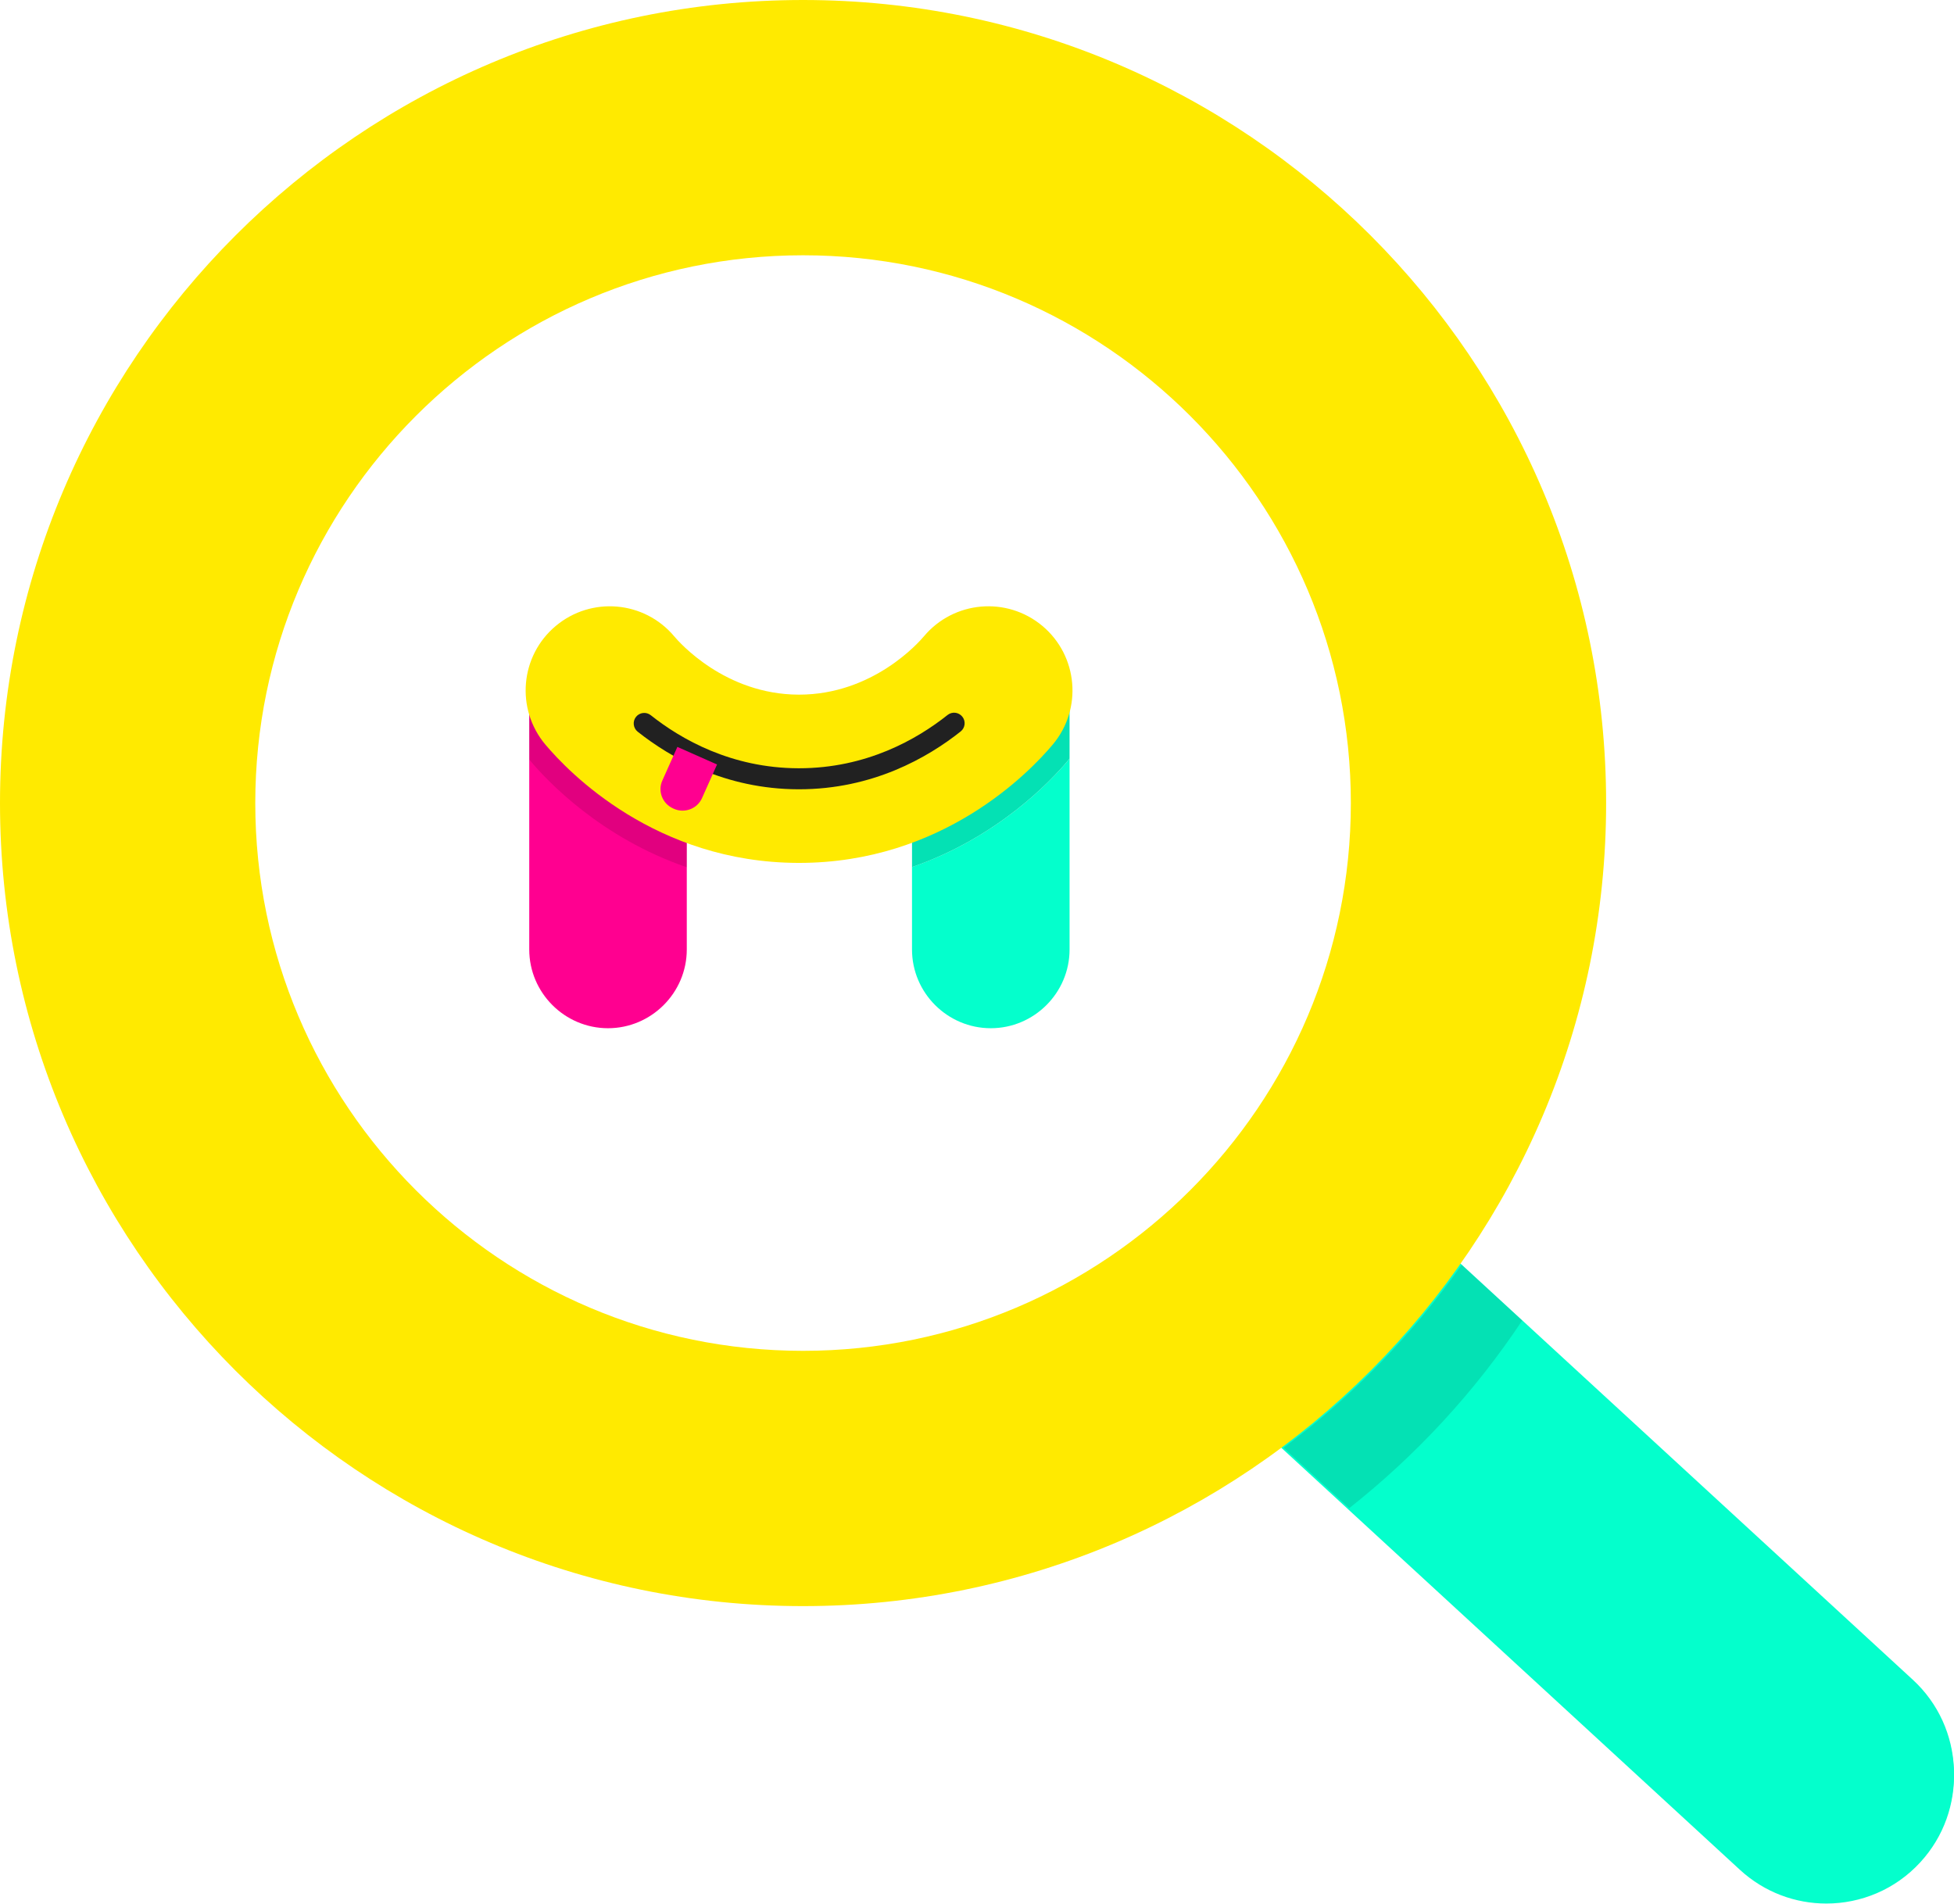
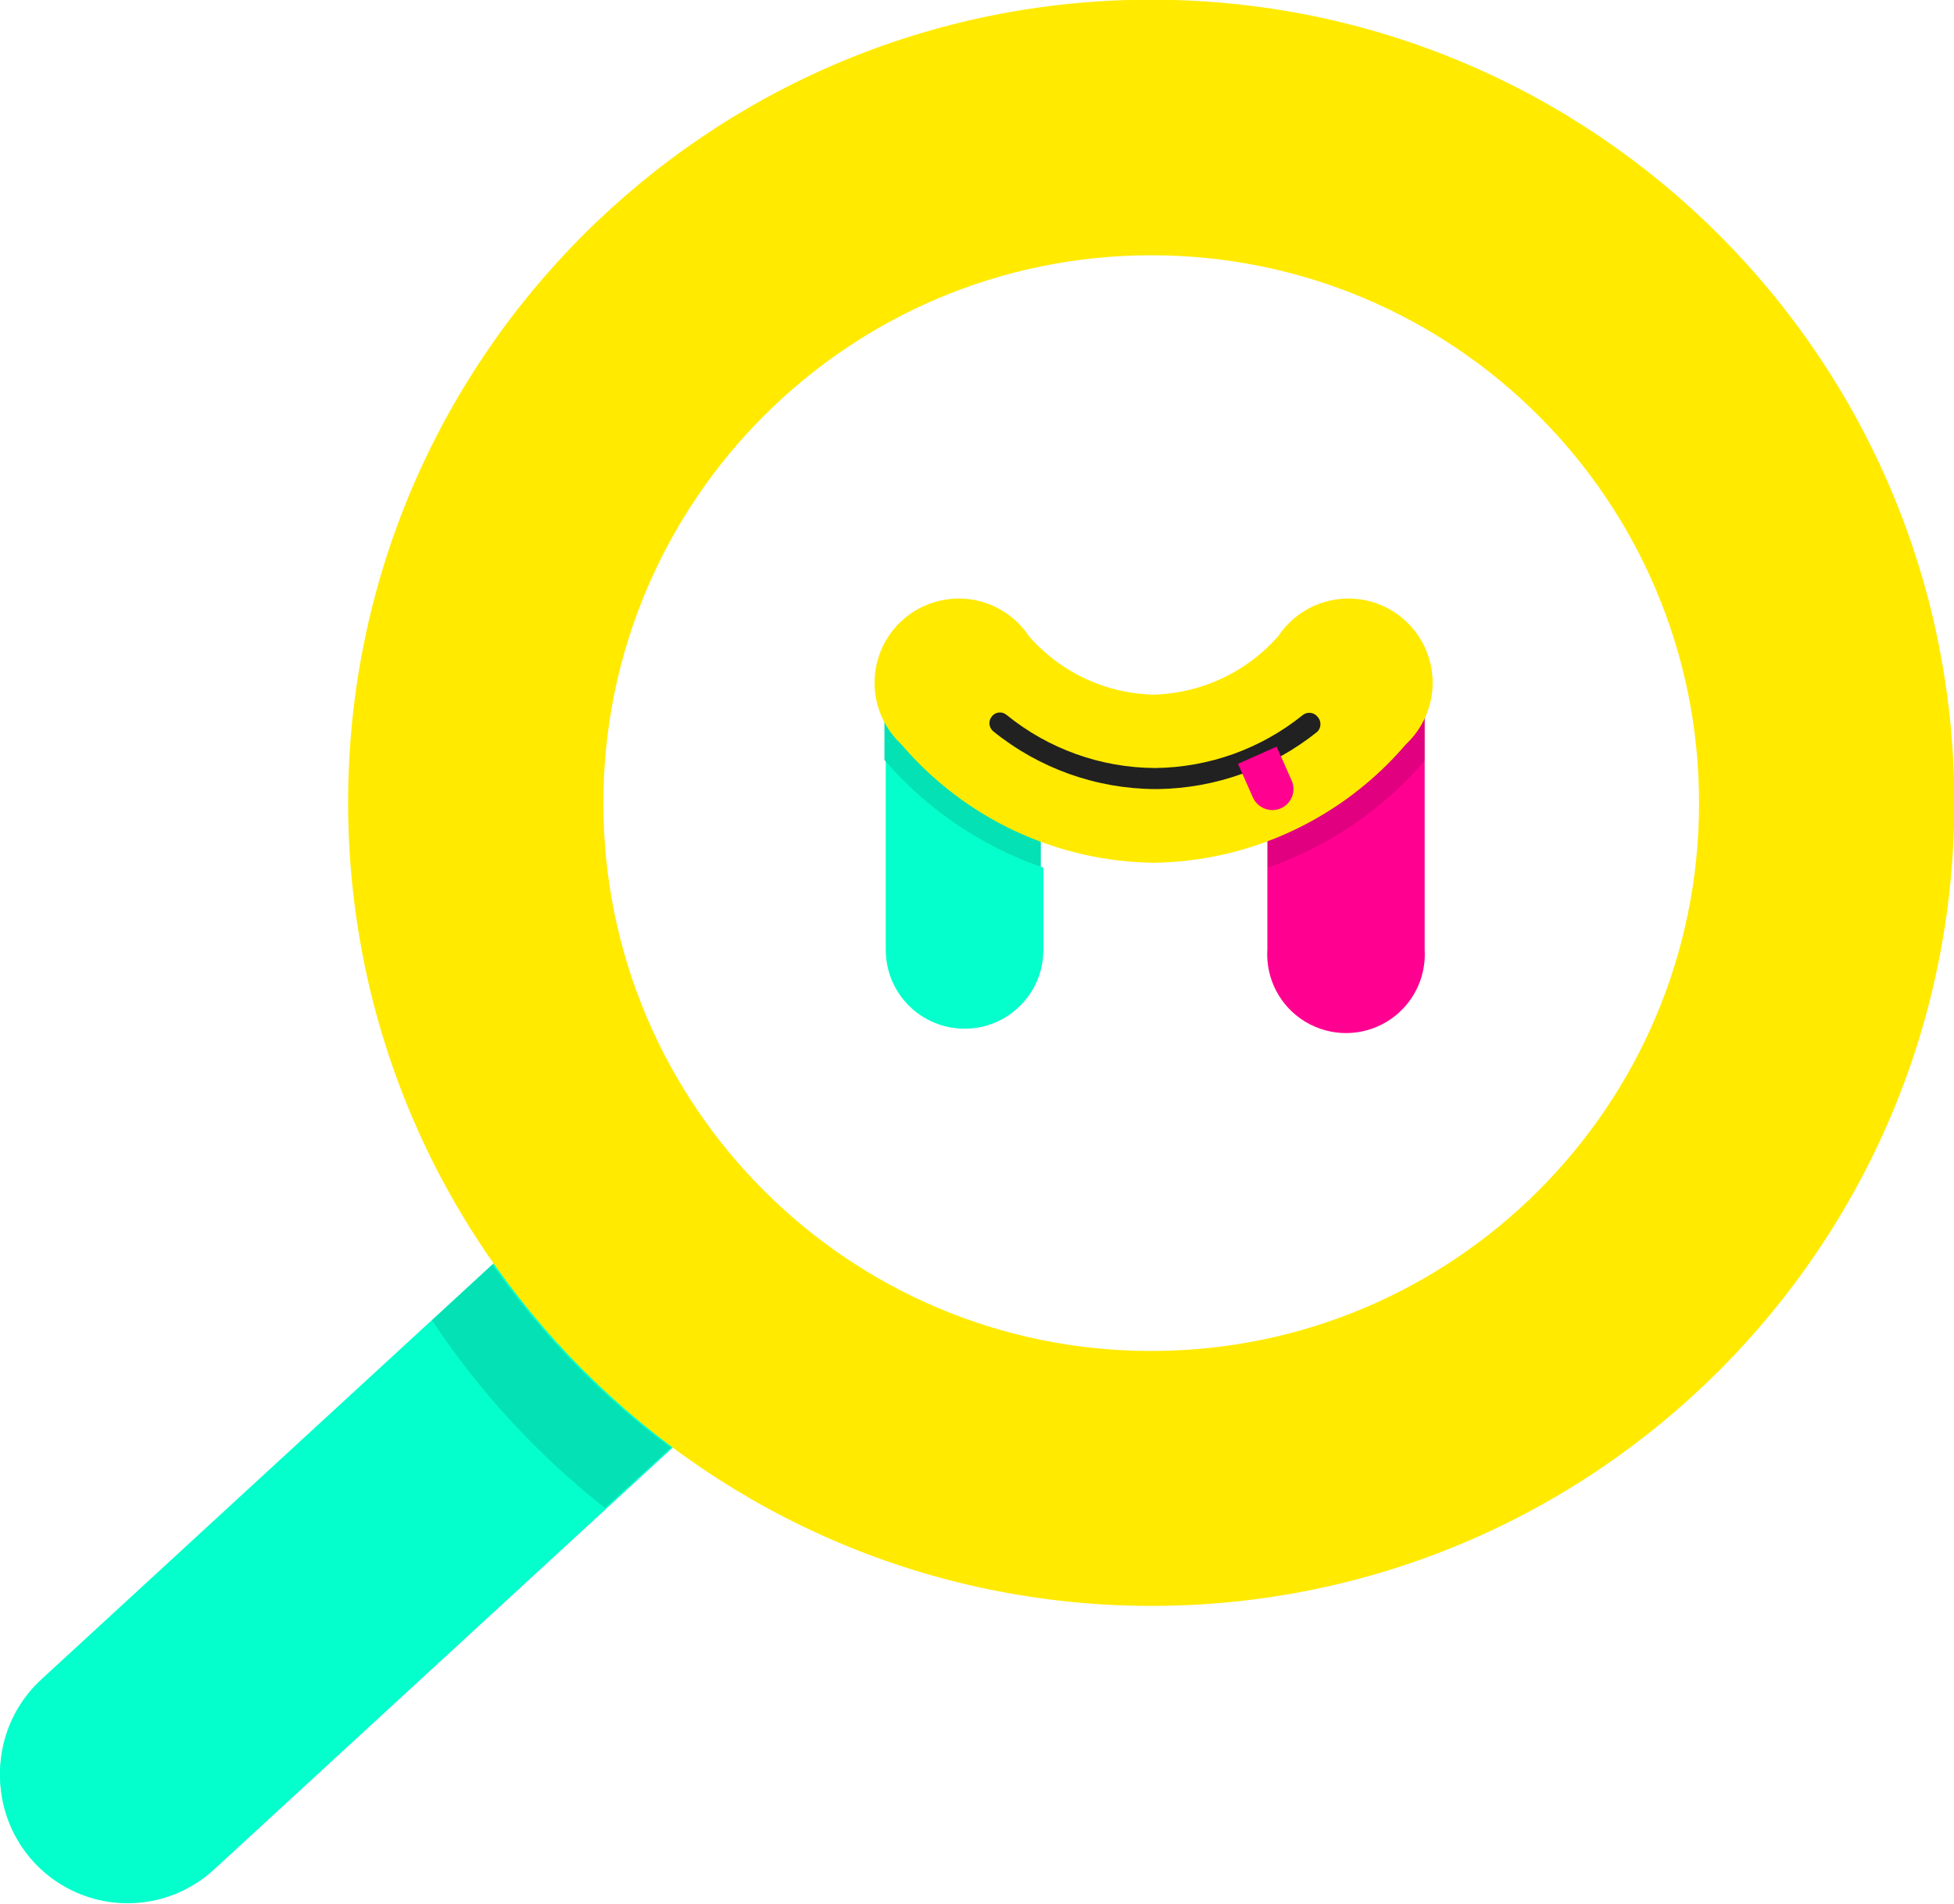
- <svg xmlns="http://www.w3.org/2000/svg" xmlns:xlink="http://www.w3.org/1999/xlink" version="1.1" id="Layer_1" x="0px" y="0px" width="61.236px" height="59.654px" viewBox="0 0 61.236 59.654" enable-background="new 0 0 61.236 59.654" xml:space="preserve">
-   <g>
-     <defs>
-       <rect id="SVGID_1_" width="61.236" height="59.654" />
-     </defs>
-     <clipPath id="SVGID_2_">
-       <use xlink:href="#SVGID_1_" overflow="visible" />
-     </clipPath>
-     <g clip-path="url(#SVGID_2_)">
-       <defs>
-         <rect id="SVGID_3_" y="0" width="61.237" height="59.654" />
-       </defs>
-       <clipPath id="SVGID_4_">
-         <use xlink:href="#SVGID_3_" overflow="visible" />
-       </clipPath>
-       <g clip-path="url(#SVGID_4_)">
-         <path fill="#04FFCC" d="M57.235,59.583c-0.968,0-1.938-0.35-2.708-1.057l-16.38-15.072c-1.625-1.496-1.73-4.026-0.234-5.651     c1.495-1.627,4.024-1.73,5.652-0.235l16.38,15.072c1.625,1.496,1.73,4.026,0.234,5.651     C59.392,59.148,58.314,59.583,57.235,59.583z" />
-       </g>
-       <path clip-path="url(#SVGID_4_)" fill="#04FFCC" d="M57.235,59.654c-0.968,0-1.938-0.349-2.708-1.057L38.148,43.525    c-1.626-1.496-1.73-4.027-0.234-5.652c1.495-1.626,4.026-1.731,5.651-0.234l16.379,15.073c1.626,1.494,1.731,4.025,0.235,5.65    C59.392,59.22,58.315,59.654,57.235,59.654" />
-       <path clip-path="url(#SVGID_4_)" fill="#FF0090" d="M19.054,19.159c1.358,0,2.469,1.111,2.469,2.468v5.552v2.576    c0,1.357-1.111,2.468-2.469,2.468c-1.357,0-2.468-1.111-2.468-2.468V23.8v-2.173C16.586,20.271,17.697,19.159,19.054,19.159" />
-       <g opacity="0.12" clip-path="url(#SVGID_4_)">
-         <g>
-           <defs>
-             <rect id="SVGID_5_" x="16.586" y="19.159" width="4.937" height="8.02" />
-           </defs>
-           <clipPath id="SVGID_6_">
-             <use xlink:href="#SVGID_5_" overflow="visible" />
-           </clipPath>
-           <path clip-path="url(#SVGID_6_)" d="M16.607,23.828c-0.007-0.009-0.014-0.019-0.021-0.028v-2.172      c0-1.358,1.111-2.468,2.468-2.468c1.358,0,2.469,1.11,2.469,2.468v5.551C18.837,26.255,17.166,24.495,16.607,23.828" />
-         </g>
-       </g>
-       <path clip-path="url(#SVGID_4_)" fill="#04FFCC" d="M33.477,23.827c0.015-0.018,0.026-0.038,0.042-0.056v5.984    c0,1.358-1.11,2.468-2.469,2.468c-1.358,0-2.469-1.109-2.469-2.468v-2.583C31.254,26.247,32.918,24.494,33.477,23.827" />
-       <path clip-path="url(#SVGID_4_)" fill="#04FFCC" d="M31.05,19.159c1.358,0,2.468,1.111,2.468,2.468v2.144    c-0.014,0.018-0.026,0.037-0.042,0.055c-0.558,0.667-2.222,2.42-4.894,3.346v-5.545C28.582,20.271,29.693,19.159,31.05,19.159" />
-       <g opacity="0.12" clip-path="url(#SVGID_4_)">
-         <g>
-           <defs>
-             <rect id="SVGID_7_" x="28.582" y="19.159" width="4.937" height="8.013" />
-           </defs>
-           <clipPath id="SVGID_8_">
-             <use xlink:href="#SVGID_7_" overflow="visible" />
-           </clipPath>
-           <path clip-path="url(#SVGID_8_)" d="M31.05,19.159c1.358,0,2.468,1.111,2.468,2.468v2.144c-0.014,0.018-0.026,0.037-0.042,0.055      c-0.558,0.667-2.222,2.42-4.894,3.346v-5.545C28.582,20.271,29.693,19.159,31.05,19.159" />
-         </g>
-       </g>
-       <path clip-path="url(#SVGID_4_)" fill="#FFEA00" d="M25.042,27.042c4.491,0,7.221-2.839,7.952-3.711    c0.936-1.116,0.789-2.779-0.326-3.715c-1.116-0.935-2.779-0.789-3.715,0.327c-0.157,0.187-1.597,1.826-3.911,1.826h-0.015    c-2.305-0.007-3.741-1.64-3.897-1.826c-0.936-1.116-2.598-1.262-3.714-0.326c-1.116,0.935-1.262,2.598-0.327,3.714    c0.728,0.867,3.449,3.698,7.924,3.711H25.042z" />
-       <path clip-path="url(#SVGID_4_)" fill="#212121" d="M25.041,24.735c2.301,0,4.023-0.985,5.065-1.812    c0.143-0.114,0.166-0.321,0.053-0.463c-0.114-0.143-0.32-0.167-0.463-0.054c-0.959,0.763-2.545,1.67-4.655,1.67H25.02    c-2.099-0.006-3.674-0.907-4.626-1.663c-0.142-0.113-0.35-0.089-0.463,0.053c-0.113,0.143-0.089,0.351,0.053,0.464    c1.034,0.82,2.746,1.799,5.035,1.805H25.041z" />
-       <path clip-path="url(#SVGID_4_)" fill="#FF0090" d="M21.228,23.407l-0.472,1.056c-0.149,0.331,0.004,0.724,0.339,0.872    l0.026,0.012c0.334,0.148,0.73-0.002,0.878-0.333l0.472-1.056" />
-       <path clip-path="url(#SVGID_4_)" fill="#FFEA00" d="M25.167,50.333C11.29,50.333,0,39.044,0,25.167S11.29,0,25.167,0    c13.877,0,25.167,11.29,25.167,25.167S39.044,50.333,25.167,50.333 M25.167,8C15.701,8,8,15.701,8,25.167    s7.701,17.166,17.167,17.166c9.466,0,17.167-7.7,17.167-17.166S34.633,8,25.167,8" />
-       <g opacity="0.12" clip-path="url(#SVGID_4_)">
-         <g>
-           <defs>
-             <rect id="SVGID_9_" x="40.225" y="39.638" width="7.479" height="7.626" />
-           </defs>
-           <clipPath id="SVGID_10_">
-             <use xlink:href="#SVGID_9_" overflow="visible" />
-           </clipPath>
-           <path clip-path="url(#SVGID_10_)" d="M47.704,41.382l-1.896-1.744c-1.547,2.193-3.431,4.132-5.582,5.732l2.057,1.894      C44.385,45.604,46.219,43.619,47.704,41.382" />
-         </g>
-       </g>
+ <svg xmlns="http://www.w3.org/2000/svg" viewBox="0 0 61.24 59.65">
+   <defs>
+     <style>.cls-1{isolation:isolate;}.cls-2{fill:none;stroke:#04ffcc;stroke-linecap:round;stroke-linejoin:round;stroke-width:8px;}.cls-3{fill:#04ffcc;}.cls-4{fill:#ff0090;}.cls-5{opacity:0.12;mix-blend-mode:multiply;}.cls-6{fill:#ffea00;}.cls-7{fill:#212121;}</style>
+   </defs>
+   <g class="cls-1">
+     <g id="Layer_2" data-name="Layer 2">
+       <line class="cls-2" x1="20.38" y1="40.51" x2="4" y2="55.58" />
+       <path class="cls-3" d="M681.33,330.32a4,4,0,0,0,2.71-1.06l16.38-15.07A4,4,0,1,0,695,308.3l-16.38,15.08a4,4,0,0,0,2.71,6.94Z" transform="translate(-677.33 -270.67)" />
+       <path class="cls-4" d="M719.52,289.83a2.47,2.47,0,0,0-2.47,2.46v8.13a2.47,2.47,0,1,0,4.93,0v-8.13A2.47,2.47,0,0,0,719.52,289.83Z" transform="translate(-677.33 -270.67)" />
+       <path class="cls-5" d="M722,294.49l0,0v-2.18a2.47,2.47,0,0,0-4.93,0v5.55A11.44,11.44,0,0,0,722,294.49Z" transform="translate(-677.33 -270.67)" />
+       <path class="cls-3" d="M705.09,294.49l0-.05v6a2.47,2.47,0,0,0,4.94,0v-2.58A11.55,11.55,0,0,1,705.09,294.49Z" transform="translate(-677.33 -270.67)" />
+       <path class="cls-3" d="M707.52,289.83a2.47,2.47,0,0,0-2.47,2.46v2.15l0,.05a11.55,11.55,0,0,0,4.9,3.35v-5.55A2.47,2.47,0,0,0,707.52,289.83Z" transform="translate(-677.33 -270.67)" />
+       <path class="cls-5" d="M707.52,289.83a2.47,2.47,0,0,0-2.47,2.46v2.15l0,.05a11.55,11.55,0,0,0,4.9,3.35v-5.55A2.47,2.47,0,0,0,707.52,289.83Z" transform="translate(-677.33 -270.67)" />
+       <path class="cls-6" d="M713.53,297.71a10.57,10.57,0,0,1-7.95-3.71,2.64,2.64,0,1,1,4-3.39,5.33,5.33,0,0,0,3.91,1.83h0a5.39,5.39,0,0,0,3.9-1.83,2.64,2.64,0,1,1,4,3.39,10.59,10.59,0,0,1-7.92,3.71Z" transform="translate(-677.33 -270.67)" />
+       <path class="cls-7" d="M713.53,295.4a8.14,8.14,0,0,1-5.07-1.81.33.33,0,0,1-.05-.46.32.32,0,0,1,.46-.06,7.44,7.44,0,0,0,4.66,1.67h0a7.49,7.49,0,0,0,4.63-1.66.33.33,0,0,1,.46.05.34.34,0,0,1,0,.47,8.17,8.17,0,0,1-5,1.8Z" transform="translate(-677.33 -270.67)" />
+       <path class="cls-4" d="M717.34,294.07l.47,1.06a.66.66,0,0,1-.33.87h0a.67.67,0,0,1-.88-.33l-.47-1.06" transform="translate(-677.33 -270.67)" />
+       <path class="cls-6" d="M688.24,295.83A25.17,25.17,0,1,1,713.4,321,25.19,25.19,0,0,1,688.24,295.83Zm8,0a17.17,17.17,0,1,0,17.16-17.16A17.18,17.18,0,0,0,696.24,295.83Z" transform="translate(-677.33 -270.67)" />
+       <path class="cls-5" d="M690.87,312.05l1.89-1.75a25.17,25.17,0,0,0,5.59,5.74l-2.06,1.89A25.27,25.27,0,0,1,690.87,312.05Z" transform="translate(-677.33 -270.67)" />
    </g>
  </g>
</svg>
